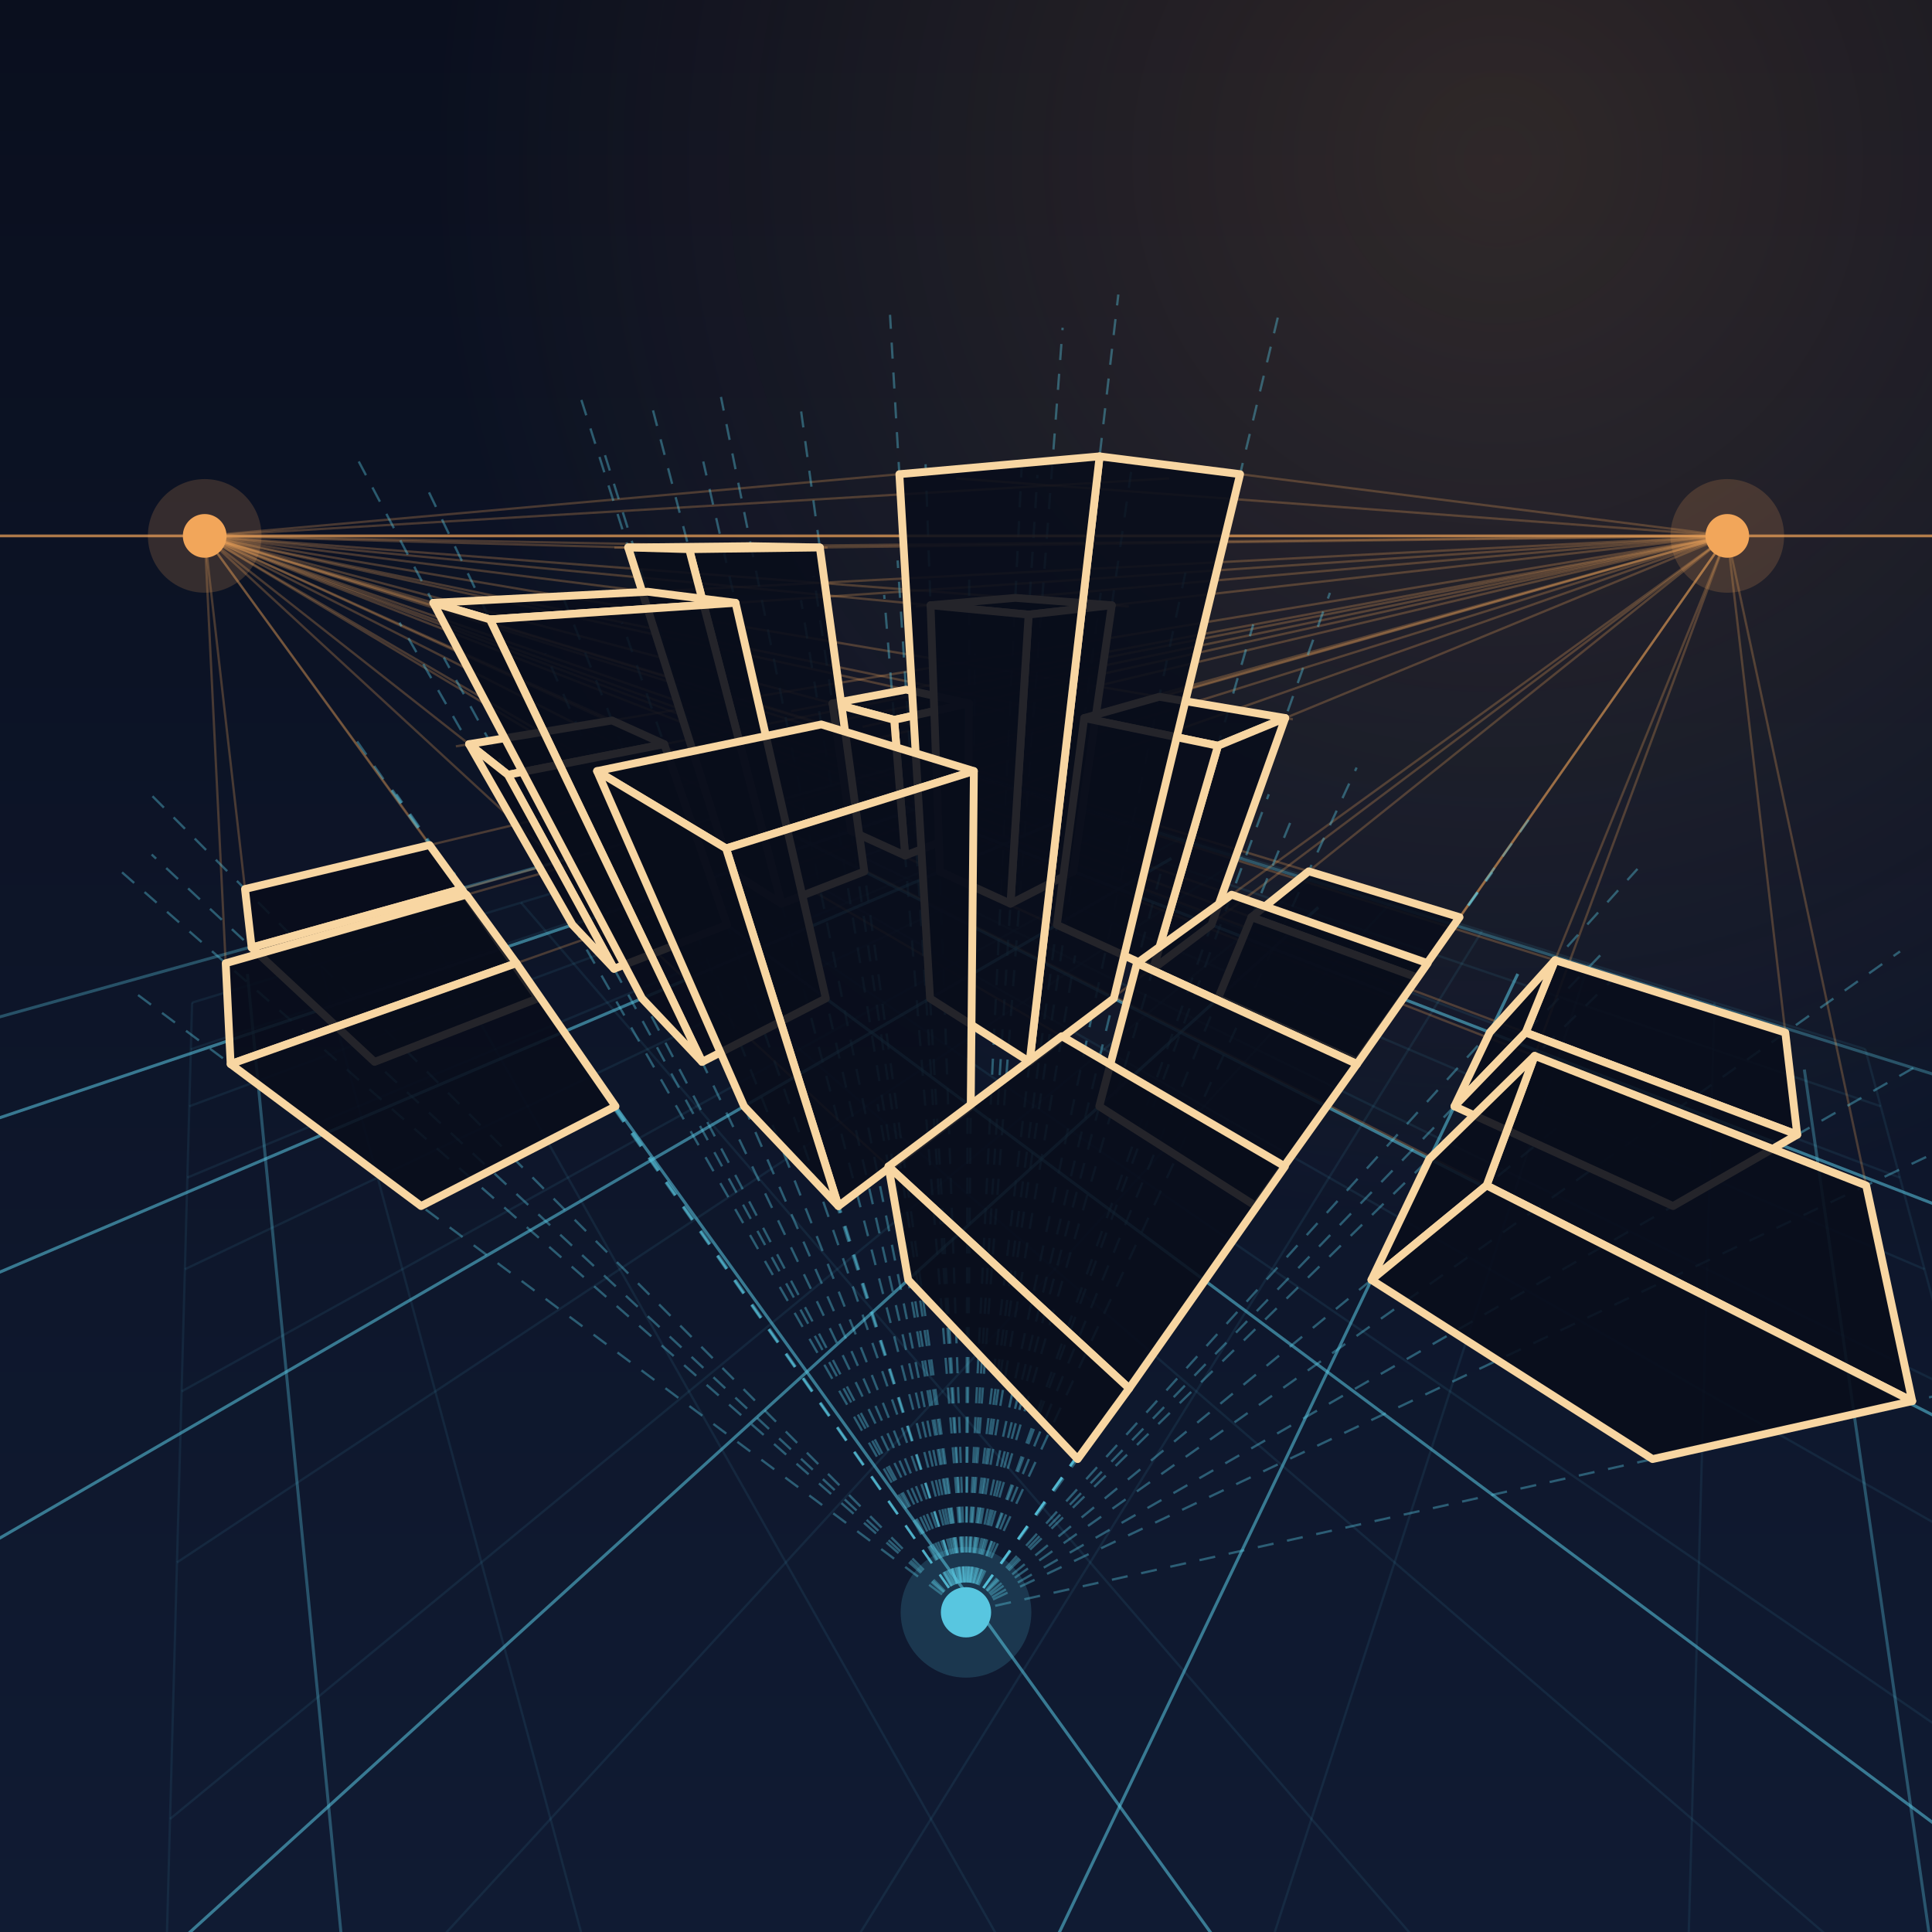
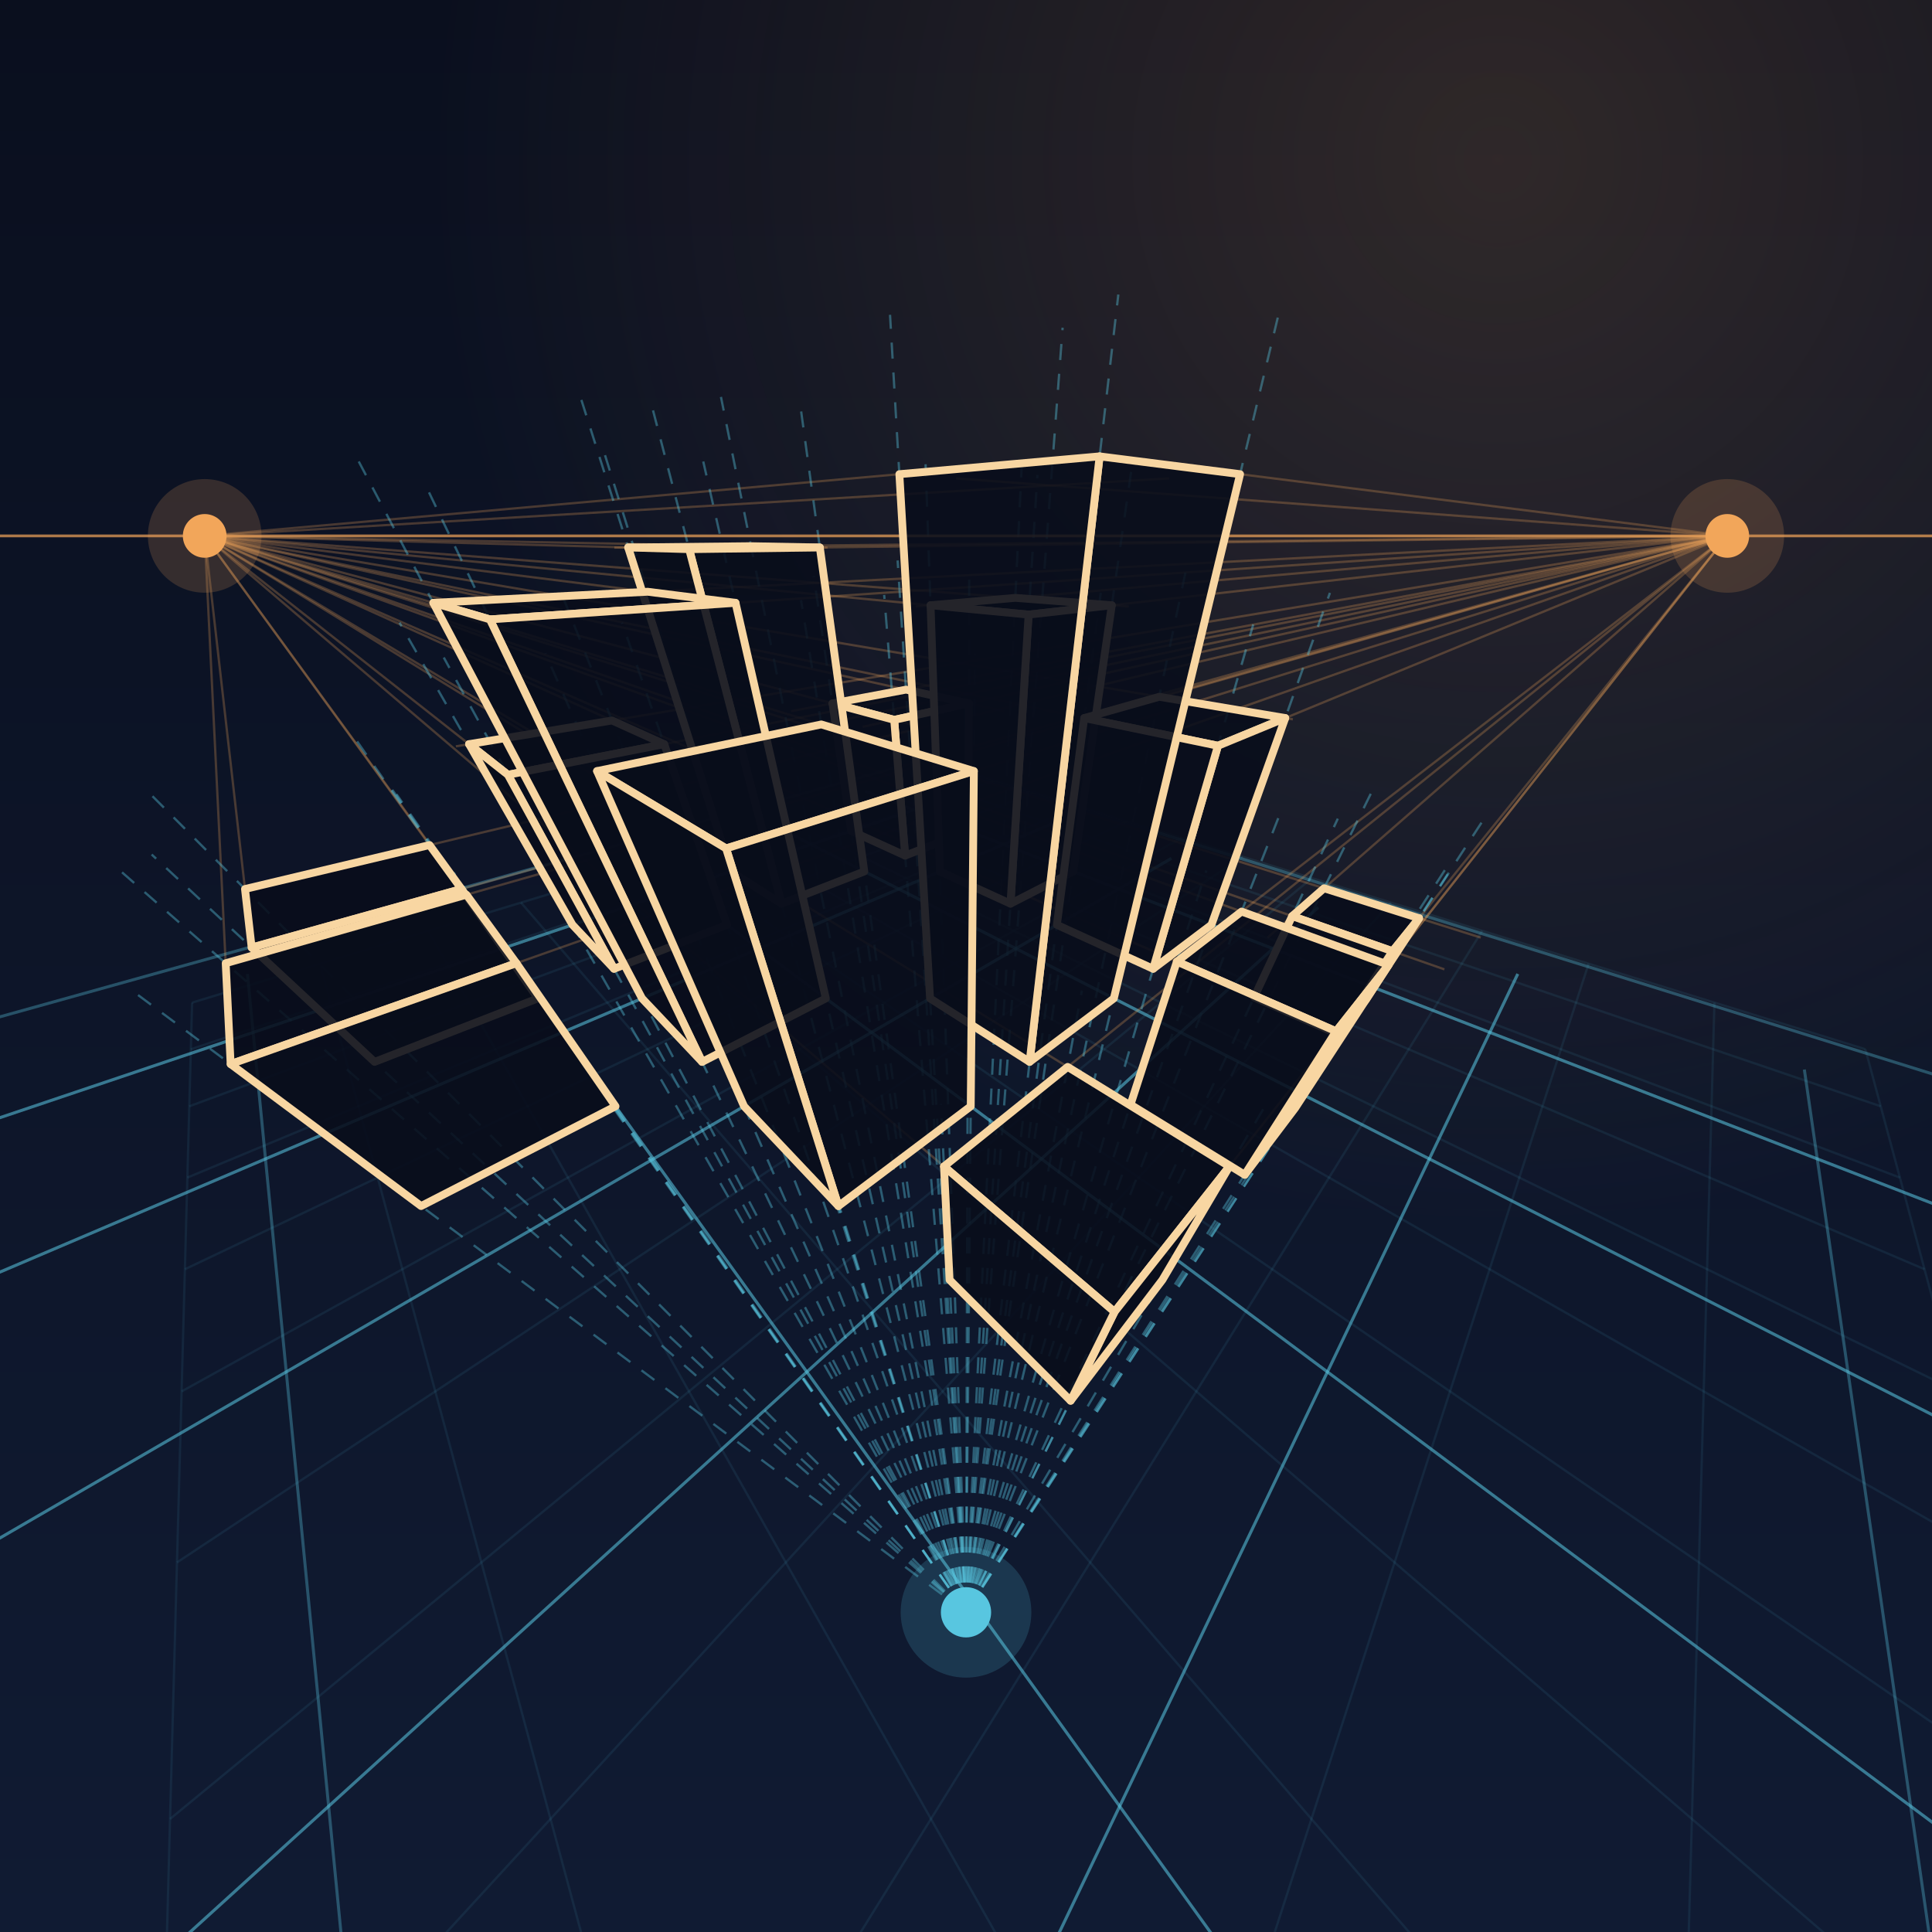
<svg xmlns="http://www.w3.org/2000/svg" viewBox="342 -145 840 840" width="1024" height="1024">
  <defs>
    <linearGradient id="sky" x1="0" y1="0" x2="0" y2="1">
      <stop offset="0" stop-color="#0A0F1E" />
      <stop offset="1" stop-color="#101B33" />
    </linearGradient>
    <radialGradient id="glow" cx="0.773" cy="0.086" r=".55">
      <stop offset="0" stop-color="#F2A65A" stop-opacity=".16" />
      <stop offset="1" stop-color="#F2A65A" stop-opacity="0" />
    </radialGradient>
  </defs>
  <rect id="bg" x="342" y="-145" width="840" height="840" fill="url(#sky)" />
  <rect x="342" y="-145" width="840" height="840" fill="url(#glow)" />
  <g id="art">
    <g id="grid">
      <line x1="408.68" y1="914.67" x2="425.52" y2="290.92" stroke="#58C6E0" stroke-opacity=".09" stroke-width="1" />
      <line x1="653.81" y1="914.67" x2="481.14" y2="274.01" stroke="#58C6E0" stroke-opacity=".09" stroke-width="1" />
      <line x1="898.94" y1="914.67" x2="528.19" y2="259.70" stroke="#58C6E0" stroke-opacity=".09" stroke-width="1" />
      <line x1="1144.07" y1="914.67" x2="568.53" y2="247.44" stroke="#58C6E0" stroke-opacity=".09" stroke-width="1" />
      <line x1="1293.00" y1="831.67" x2="603.49" y2="236.81" stroke="#58C6E0" stroke-opacity=".09" stroke-width="1" />
      <line x1="1243.02" y1="645.84" x2="634.08" y2="227.51" stroke="#58C6E0" stroke-opacity=".09" stroke-width="1" />
      <line x1="1213.03" y1="534.32" x2="661.07" y2="219.31" stroke="#58C6E0" stroke-opacity=".09" stroke-width="1" />
      <line x1="1193.03" y1="459.96" x2="685.07" y2="212.01" stroke="#58C6E0" stroke-opacity=".09" stroke-width="1" />
      <line x1="1178.75" y1="406.84" x2="706.54" y2="205.49" stroke="#58C6E0" stroke-opacity=".09" stroke-width="1" />
      <line x1="1168.03" y1="366.99" x2="725.86" y2="199.61" stroke="#58C6E0" stroke-opacity=".09" stroke-width="1" />
      <line x1="1159.70" y1="336.00" x2="743.34" y2="194.30" stroke="#58C6E0" stroke-opacity=".09" stroke-width="1" />
      <line x1="1153.03" y1="311.20" x2="759.23" y2="189.47" stroke="#58C6E0" stroke-opacity=".09" stroke-width="1" />
      <line x1="1315.32" y1="914.67" x2="1153.03" y2="311.20" stroke="#58C6E0" stroke-opacity=".09" stroke-width="1" />
      <line x1="1070.19" y1="914.67" x2="1087.40" y2="290.92" stroke="#58C6E0" stroke-opacity=".09" stroke-width="1" />
      <line x1="825.06" y1="914.67" x2="1032.71" y2="274.01" stroke="#58C6E0" stroke-opacity=".09" stroke-width="1" />
      <line x1="579.93" y1="914.67" x2="986.43" y2="259.70" stroke="#58C6E0" stroke-opacity=".09" stroke-width="1" />
      <line x1="410.92" y1="831.67" x2="946.76" y2="247.44" stroke="#58C6E0" stroke-opacity=".09" stroke-width="1" />
      <line x1="415.94" y1="645.84" x2="912.38" y2="236.81" stroke="#58C6E0" stroke-opacity=".09" stroke-width="1" />
      <line x1="418.95" y1="534.32" x2="882.30" y2="227.51" stroke="#58C6E0" stroke-opacity=".09" stroke-width="1" />
      <line x1="420.96" y1="459.96" x2="855.76" y2="219.31" stroke="#58C6E0" stroke-opacity=".09" stroke-width="1" />
      <line x1="422.39" y1="406.84" x2="832.16" y2="212.01" stroke="#58C6E0" stroke-opacity=".09" stroke-width="1" />
      <line x1="423.47" y1="366.99" x2="811.05" y2="205.49" stroke="#58C6E0" stroke-opacity=".09" stroke-width="1" />
      <line x1="424.30" y1="336.00" x2="792.05" y2="199.61" stroke="#58C6E0" stroke-opacity=".09" stroke-width="1" />
      <line x1="424.97" y1="311.20" x2="774.86" y2="194.30" stroke="#58C6E0" stroke-opacity=".09" stroke-width="1" />
      <line x1="425.52" y1="290.92" x2="759.23" y2="189.47" stroke="#58C6E0" stroke-opacity=".09" stroke-width="1" />
    </g>
    <g id="roads">
      <line x1="1212.36" y1="914.67" x2="1126.50" y2="320.02" stroke="#58C6E0" stroke-opacity=".34" stroke-width="1.3" />
      <line x1="697.59" y1="914.67" x2="1001.90" y2="278.45" stroke="#58C6E0" stroke-opacity=".34" stroke-width="1.3" />
      <line x1="697.59" y1="914.67" x2="1001.90" y2="278.45" stroke="#58C6E0" stroke-opacity=".34" stroke-width="1.3" />
      <line x1="182.82" y1="914.67" x2="915.16" y2="249.52" stroke="#58C6E0" stroke-opacity=".34" stroke-width="1.3" />
      <line x1="182.82" y1="914.67" x2="915.16" y2="249.52" stroke="#58C6E0" stroke-opacity=".34" stroke-width="1.3" />
      <line x1="-139.62" y1="803.08" x2="851.31" y2="228.21" stroke="#58C6E0" stroke-opacity=".34" stroke-width="1.3" />
      <line x1="-139.62" y1="803.08" x2="851.31" y2="228.21" stroke="#58C6E0" stroke-opacity=".34" stroke-width="1.3" />
      <line x1="89.85" y1="515.52" x2="802.33" y2="211.88" stroke="#58C6E0" stroke-opacity=".34" stroke-width="1.3" />
      <line x1="89.85" y1="515.52" x2="802.33" y2="211.88" stroke="#58C6E0" stroke-opacity=".34" stroke-width="1.3" />
      <line x1="187.70" y1="392.90" x2="763.58" y2="198.95" stroke="#58C6E0" stroke-opacity=".34" stroke-width="1.3" />
      <line x1="187.70" y1="392.90" x2="763.58" y2="198.95" stroke="#58C6E0" stroke-opacity=".34" stroke-width="1.3" />
      <line x1="241.92" y1="324.95" x2="732.15" y2="188.46" stroke="#58C6E0" stroke-opacity=".34" stroke-width="1.3" />
      <line x1="511.64" y1="914.67" x2="449.58" y2="278.45" stroke="#58C6E0" stroke-opacity=".34" stroke-width="1.3" />
      <line x1="1026.41" y1="914.67" x2="547.33" y2="249.52" stroke="#58C6E0" stroke-opacity=".34" stroke-width="1.3" />
      <line x1="1026.41" y1="914.67" x2="547.33" y2="249.52" stroke="#58C6E0" stroke-opacity=".34" stroke-width="1.3" />
      <line x1="1541.18" y1="914.67" x2="619.30" y2="228.21" stroke="#58C6E0" stroke-opacity=".34" stroke-width="1.3" />
      <line x1="1541.18" y1="914.67" x2="619.30" y2="228.21" stroke="#58C6E0" stroke-opacity=".34" stroke-width="1.3" />
      <line x1="1752.00" y1="760.03" x2="674.50" y2="211.88" stroke="#58C6E0" stroke-opacity=".34" stroke-width="1.3" />
      <line x1="1752.00" y1="760.03" x2="674.50" y2="211.88" stroke="#58C6E0" stroke-opacity=".34" stroke-width="1.3" />
      <line x1="1496.76" y1="499.75" x2="718.18" y2="198.95" stroke="#58C6E0" stroke-opacity=".34" stroke-width="1.3" />
      <line x1="1496.76" y1="499.75" x2="718.18" y2="198.95" stroke="#58C6E0" stroke-opacity=".34" stroke-width="1.3" />
      <line x1="1384.04" y1="384.80" x2="753.60" y2="188.46" stroke="#58C6E0" stroke-opacity=".34" stroke-width="1.3" />
    </g>
    <g id="guides">
-       <line x1="431.00" y1="88.00" x2="1066.37" y2="409.95" stroke="#F2A65A" stroke-opacity=".26" stroke-width="1" />
-       <line x1="431.00" y1="88.00" x2="1090.18" y2="345.71" stroke="#F2A65A" stroke-opacity=".26" stroke-width="1" />
-       <line x1="1093.00" y1="88.00" x2="1161.82" y2="409.95" stroke="#F2A65A" stroke-opacity=".26" stroke-width="1" />
-       <line x1="1093.00" y1="88.00" x2="997.50" y2="345.71" stroke="#F2A65A" stroke-opacity=".26" stroke-width="1" />
-       <line x1="431.00" y1="88.00" x2="1085.73" y2="334.18" stroke="#F2A65A" stroke-opacity=".26" stroke-width="1" />
-       <line x1="431.00" y1="88.00" x2="1100.29" y2="298.31" stroke="#F2A65A" stroke-opacity=".26" stroke-width="1" />
-       <line x1="1093.00" y1="88.00" x2="1121.76" y2="334.18" stroke="#F2A65A" stroke-opacity=".26" stroke-width="1" />
-       <line x1="1093.00" y1="88.00" x2="1007.61" y2="298.31" stroke="#F2A65A" stroke-opacity=".26" stroke-width="1" />
-       <line x1="431.00" y1="88.00" x2="769.91" y2="400.53" stroke="#F2A65A" stroke-opacity=".26" stroke-width="1" />
-       <line x1="431.00" y1="88.00" x2="855.80" y2="335.97" stroke="#F2A65A" stroke-opacity=".26" stroke-width="1" />
-       <line x1="1093.00" y1="88.00" x2="873.73" y2="400.53" stroke="#F2A65A" stroke-opacity=".26" stroke-width="1" />
-       <line x1="1093.00" y1="88.00" x2="763.12" y2="335.97" stroke="#F2A65A" stroke-opacity=".26" stroke-width="1" />
-       <line x1="431.00" y1="88.00" x2="893.08" y2="299.80" stroke="#F2A65A" stroke-opacity=".26" stroke-width="1" />
-       <line x1="431.00" y1="88.00" x2="939.99" y2="265.84" stroke="#F2A65A" stroke-opacity=".26" stroke-width="1" />
-       <line x1="1093.00" y1="88.00" x2="944.50" y2="299.80" stroke="#F2A65A" stroke-opacity=".26" stroke-width="1" />
-       <line x1="1093.00" y1="88.00" x2="847.31" y2="265.84" stroke="#F2A65A" stroke-opacity=".26" stroke-width="1" />
-       <line x1="431.00" y1="88.00" x2="949.81" y2="276.97" stroke="#F2A65A" stroke-opacity=".26" stroke-width="1" />
-       <line x1="431.00" y1="88.00" x2="978.17" y2="254.25" stroke="#F2A65A" stroke-opacity=".26" stroke-width="1" />
-       <line x1="1093.00" y1="88.00" x2="960.28" y2="276.97" stroke="#F2A65A" stroke-opacity=".26" stroke-width="1" />
-       <line x1="1093.00" y1="88.00" x2="885.49" y2="254.25" stroke="#F2A65A" stroke-opacity=".26" stroke-width="1" />
+       <line x1="431.00" y1="88.00" x2="797.42" y2="400.53" stroke="#F2A65A" stroke-opacity=".26" stroke-width="1" />
+       <line x1="431.00" y1="88.00" x2="858.72" y2="351.19" stroke="#F2A65A" stroke-opacity=".26" stroke-width="1" />
+       <line x1="1093.00" y1="88.00" x2="846.22" y2="400.53" stroke="#F2A65A" stroke-opacity=".26" stroke-width="1" />
+       <line x1="1093.00" y1="88.00" x2="766.04" y2="351.19" stroke="#F2A65A" stroke-opacity=".26" stroke-width="1" />
+       <line x1="431.00" y1="88.00" x2="912.85" y2="298.99" stroke="#F2A65A" stroke-opacity=".26" stroke-width="1" />
+       <line x1="431.00" y1="88.00" x2="944.91" y2="274.20" stroke="#F2A65A" stroke-opacity=".26" stroke-width="1" />
+       <line x1="1093.00" y1="88.00" x2="925.13" y2="300.61" stroke="#F2A65A" stroke-opacity=".26" stroke-width="1" />
+       <line x1="1093.00" y1="88.00" x2="852.23" y2="274.20" stroke="#F2A65A" stroke-opacity=".26" stroke-width="1" />
+       <line x1="431.00" y1="88.00" x2="970.00" y2="276.46" stroke="#F2A65A" stroke-opacity=".26" stroke-width="1" />
+       <line x1="431.00" y1="88.00" x2="985.80" y2="262.65" stroke="#F2A65A" stroke-opacity=".26" stroke-width="1" />
+       <line x1="1093.00" y1="88.00" x2="940.26" y2="277.49" stroke="#F2A65A" stroke-opacity=".26" stroke-width="1" />
+       <line x1="1093.00" y1="88.00" x2="893.12" y2="262.65" stroke="#F2A65A" stroke-opacity=".26" stroke-width="1" />
      <line x1="431.00" y1="88.00" x2="625.47" y2="204.57" stroke="#F2A65A" stroke-opacity=".26" stroke-width="1" />
      <line x1="431.00" y1="88.00" x2="736.61" y2="181.44" stroke="#F2A65A" stroke-opacity=".26" stroke-width="1" />
      <line x1="1093.00" y1="88.00" x2="719.56" y2="204.57" stroke="#F2A65A" stroke-opacity=".26" stroke-width="1" />
      <line x1="1093.00" y1="88.00" x2="643.93" y2="181.44" stroke="#F2A65A" stroke-opacity=".26" stroke-width="1" />
      <line x1="431.00" y1="88.00" x2="775.31" y2="57.40" stroke="#F2A65A" stroke-opacity=".26" stroke-width="1" />
      <line x1="431.00" y1="88.00" x2="850.35" y2="62.99" stroke="#F2A65A" stroke-opacity=".26" stroke-width="1" />
      <line x1="1093.00" y1="88.00" x2="851.51" y2="57.40" stroke="#F2A65A" stroke-opacity=".26" stroke-width="1" />
      <line x1="1093.00" y1="88.00" x2="757.67" y2="62.99" stroke="#F2A65A" stroke-opacity=".26" stroke-width="1" />
      <line x1="431.00" y1="88.00" x2="866.93" y2="178.28" stroke="#F2A65A" stroke-opacity=".26" stroke-width="1" />
      <line x1="431.00" y1="88.00" x2="904.11" y2="167.75" stroke="#F2A65A" stroke-opacity=".26" stroke-width="1" />
      <line x1="1093.00" y1="88.00" x2="873.89" y2="178.28" stroke="#F2A65A" stroke-opacity=".26" stroke-width="1" />
      <line x1="1093.00" y1="88.00" x2="811.43" y2="167.75" stroke="#F2A65A" stroke-opacity=".26" stroke-width="1" />
      <line x1="431.00" y1="88.00" x2="441.40" y2="299.80" stroke="#F2A65A" stroke-opacity=".26" stroke-width="1" />
      <line x1="431.00" y1="88.00" x2="560.74" y2="265.84" stroke="#F2A65A" stroke-opacity=".26" stroke-width="1" />
      <line x1="1093.00" y1="88.00" x2="492.83" y2="299.80" stroke="#F2A65A" stroke-opacity=".26" stroke-width="1" />
      <line x1="1093.00" y1="88.00" x2="468.06" y2="265.84" stroke="#F2A65A" stroke-opacity=".26" stroke-width="1" />
      <line x1="431.00" y1="88.00" x2="544.31" y2="121.17" stroke="#F2A65A" stroke-opacity=".26" stroke-width="1" />
      <line x1="431.00" y1="88.00" x2="650.53" y2="115.68" stroke="#F2A65A" stroke-opacity=".26" stroke-width="1" />
      <line x1="1093.00" y1="88.00" x2="601.42" y2="121.17" stroke="#F2A65A" stroke-opacity=".26" stroke-width="1" />
      <line x1="1093.00" y1="88.00" x2="557.85" y2="115.68" stroke="#F2A65A" stroke-opacity=".26" stroke-width="1" />
      <line x1="431.00" y1="88.00" x2="790.77" y2="122.37" stroke="#F2A65A" stroke-opacity=".26" stroke-width="1" />
      <line x1="431.00" y1="88.00" x2="832.78" y2="118.71" stroke="#F2A65A" stroke-opacity=".26" stroke-width="1" />
      <line x1="1093.00" y1="88.00" x2="787.93" y2="122.37" stroke="#F2A65A" stroke-opacity=".26" stroke-width="1" />
      <line x1="1093.00" y1="88.00" x2="740.10" y2="118.71" stroke="#F2A65A" stroke-opacity=".26" stroke-width="1" />
      <line x1="431.00" y1="88.00" x2="450.97" y2="263.02" stroke="#F2A65A" stroke-opacity=".26" stroke-width="1" />
      <line x1="431.00" y1="88.00" x2="542.45" y2="241.23" stroke="#F2A65A" stroke-opacity=".26" stroke-width="1" />
      <line x1="1093.00" y1="88.00" x2="465.61" y2="263.02" stroke="#F2A65A" stroke-opacity=".26" stroke-width="1" />
      <line x1="1093.00" y1="88.00" x2="449.77" y2="241.23" stroke="#F2A65A" stroke-opacity=".26" stroke-width="1" />
      <line x1="431.00" y1="88.00" x2="562.03" y2="191.22" stroke="#F2A65A" stroke-opacity=".26" stroke-width="1" />
      <line x1="431.00" y1="88.00" x2="632.88" y2="179.49" stroke="#F2A65A" stroke-opacity=".26" stroke-width="1" />
      <line x1="1093.00" y1="88.00" x2="566.08" y2="191.22" stroke="#F2A65A" stroke-opacity=".26" stroke-width="1" />
      <line x1="1093.00" y1="88.00" x2="540.20" y2="179.49" stroke="#F2A65A" stroke-opacity=".26" stroke-width="1" />
      <line x1="431.00" y1="88.00" x2="640.90" y2="93.74" stroke="#F2A65A" stroke-opacity=".26" stroke-width="1" />
      <line x1="431.00" y1="88.00" x2="701.80" y2="93.10" stroke="#F2A65A" stroke-opacity=".26" stroke-width="1" />
      <line x1="1093.00" y1="88.00" x2="643.21" y2="93.74" stroke="#F2A65A" stroke-opacity=".26" stroke-width="1" />
      <line x1="1093.00" y1="88.00" x2="609.12" y2="93.10" stroke="#F2A65A" stroke-opacity=".26" stroke-width="1" />
      <line x1="431.00" y1="88.00" x2="742.15" y2="171.02" stroke="#F2A65A" stroke-opacity=".26" stroke-width="1" />
      <line x1="431.00" y1="88.00" x2="778.61" y2="164.20" stroke="#F2A65A" stroke-opacity=".26" stroke-width="1" />
      <line x1="1093.00" y1="88.00" x2="717.07" y2="171.02" stroke="#F2A65A" stroke-opacity=".26" stroke-width="1" />
      <line x1="1093.00" y1="88.00" x2="685.93" y2="164.20" stroke="#F2A65A" stroke-opacity=".26" stroke-width="1" />
    </g>
    <g id="nadir-rays">
-       <line x1="762.00" y1="556.00" x2="1231.01" y2="451.33" stroke="#58C6E0" stroke-opacity=".40" stroke-width="1" stroke-dasharray="7 6" />
-       <line x1="762.00" y1="556.00" x2="1208.16" y2="344.43" stroke="#58C6E0" stroke-opacity=".40" stroke-width="1" stroke-dasharray="7 6" />
-       <line x1="762.00" y1="556.00" x2="1020.03" y2="344.43" stroke="#58C6E0" stroke-opacity=".40" stroke-width="1" stroke-dasharray="7 6" />
-       <line x1="762.00" y1="556.00" x2="1043.84" y2="280.19" stroke="#58C6E0" stroke-opacity=".40" stroke-width="1" stroke-dasharray="7 6" />
-       <line x1="762.00" y1="556.00" x2="1174.01" y2="319.27" stroke="#58C6E0" stroke-opacity=".40" stroke-width="1" stroke-dasharray="7 6" />
-       <line x1="762.00" y1="556.00" x2="1168.10" y2="268.66" stroke="#58C6E0" stroke-opacity=".40" stroke-width="1" stroke-dasharray="7 6" />
-       <line x1="762.00" y1="556.00" x2="1039.39" y2="268.66" stroke="#58C6E0" stroke-opacity=".40" stroke-width="1" stroke-dasharray="7 6" />
-       <line x1="762.00" y1="556.00" x2="1053.95" y2="232.79" stroke="#58C6E0" stroke-opacity=".40" stroke-width="1" stroke-dasharray="7 6" />
-       <line x1="762.00" y1="556.00" x2="842.88" y2="445.03" stroke="#58C6E0" stroke-opacity=".40" stroke-width="1" stroke-dasharray="7 6" />
-       <line x1="762.00" y1="556.00" x2="920.07" y2="335.01" stroke="#58C6E0" stroke-opacity=".40" stroke-width="1" stroke-dasharray="7 6" />
-       <line x1="762.00" y1="556.00" x2="723.57" y2="335.01" stroke="#58C6E0" stroke-opacity=".40" stroke-width="1" stroke-dasharray="7 6" />
-       <line x1="762.00" y1="556.00" x2="809.46" y2="270.45" stroke="#58C6E0" stroke-opacity=".40" stroke-width="1" stroke-dasharray="7 6" />
-       <line x1="762.00" y1="556.00" x2="955.79" y2="284.27" stroke="#58C6E0" stroke-opacity=".40" stroke-width="1" stroke-dasharray="7 6" />
-       <line x1="762.00" y1="556.00" x2="990.84" y2="234.28" stroke="#58C6E0" stroke-opacity=".40" stroke-width="1" stroke-dasharray="7 6" />
-       <line x1="762.00" y1="556.00" x2="846.74" y2="234.28" stroke="#58C6E0" stroke-opacity=".40" stroke-width="1" stroke-dasharray="7 6" />
-       <line x1="762.00" y1="556.00" x2="893.65" y2="200.32" stroke="#58C6E0" stroke-opacity=".40" stroke-width="1" stroke-dasharray="7 6" />
-       <line x1="762.00" y1="556.00" x2="985.60" y2="241.37" stroke="#58C6E0" stroke-opacity=".40" stroke-width="1" stroke-dasharray="7 6" />
-       <line x1="762.00" y1="556.00" x2="1006.62" y2="211.45" stroke="#58C6E0" stroke-opacity=".40" stroke-width="1" stroke-dasharray="7 6" />
-       <line x1="762.00" y1="556.00" x2="903.47" y2="211.45" stroke="#58C6E0" stroke-opacity=".40" stroke-width="1" stroke-dasharray="7 6" />
-       <line x1="762.00" y1="556.00" x2="931.83" y2="188.73" stroke="#58C6E0" stroke-opacity=".40" stroke-width="1" stroke-dasharray="7 6" />
+       <line x1="762.00" y1="556.00" x2="835.62" y2="407.12" stroke="#58C6E0" stroke-opacity=".40" stroke-width="1" stroke-dasharray="7 6" />
+       <line x1="762.00" y1="556.00" x2="892.56" y2="335.01" stroke="#58C6E0" stroke-opacity=".40" stroke-width="1" stroke-dasharray="7 6" />
+       <line x1="762.00" y1="556.00" x2="751.08" y2="335.01" stroke="#58C6E0" stroke-opacity=".40" stroke-width="1" stroke-dasharray="7 6" />
+       <line x1="762.00" y1="556.00" x2="812.38" y2="285.67" stroke="#58C6E0" stroke-opacity=".40" stroke-width="1" stroke-dasharray="7 6" />
+       <line x1="762.00" y1="556.00" x2="945.45" y2="268.04" stroke="#58C6E0" stroke-opacity=".40" stroke-width="1" stroke-dasharray="7 6" />
+       <line x1="762.00" y1="556.00" x2="971.47" y2="235.09" stroke="#58C6E0" stroke-opacity=".40" stroke-width="1" stroke-dasharray="7 6" />
+       <line x1="762.00" y1="556.00" x2="866.51" y2="233.47" stroke="#58C6E0" stroke-opacity=".40" stroke-width="1" stroke-dasharray="7 6" />
+       <line x1="762.00" y1="556.00" x2="898.57" y2="208.68" stroke="#58C6E0" stroke-opacity=".40" stroke-width="1" stroke-dasharray="7 6" />
+       <line x1="762.00" y1="556.00" x2="973.41" y2="228.33" stroke="#58C6E0" stroke-opacity=".40" stroke-width="1" stroke-dasharray="7 6" />
+       <line x1="762.00" y1="556.00" x2="986.60" y2="211.97" stroke="#58C6E0" stroke-opacity=".40" stroke-width="1" stroke-dasharray="7 6" />
+       <line x1="762.00" y1="556.00" x2="923.66" y2="210.94" stroke="#58C6E0" stroke-opacity=".40" stroke-width="1" stroke-dasharray="7 6" />
+       <line x1="762.00" y1="556.00" x2="939.46" y2="197.13" stroke="#58C6E0" stroke-opacity=".40" stroke-width="1" stroke-dasharray="7 6" />
      <line x1="762.00" y1="556.00" x2="643.09" y2="177.38" stroke="#58C6E0" stroke-opacity=".40" stroke-width="1" stroke-dasharray="7 6" />
      <line x1="762.00" y1="556.00" x2="765.90" y2="139.05" stroke="#58C6E0" stroke-opacity=".40" stroke-width="1" stroke-dasharray="7 6" />
      <line x1="762.00" y1="556.00" x2="579.13" y2="139.05" stroke="#58C6E0" stroke-opacity=".40" stroke-width="1" stroke-dasharray="7 6" />
      <line x1="762.00" y1="556.00" x2="690.27" y2="115.92" stroke="#58C6E0" stroke-opacity=".40" stroke-width="1" stroke-dasharray="7 6" />
      <line x1="762.00" y1="556.00" x2="828.23" y2="-16.94" stroke="#58C6E0" stroke-opacity=".40" stroke-width="1" stroke-dasharray="7 6" />
      <line x1="762.00" y1="556.00" x2="897.85" y2="-8.12" stroke="#58C6E0" stroke-opacity=".40" stroke-width="1" stroke-dasharray="7 6" />
      <line x1="762.00" y1="556.00" x2="728.97" y2="-8.12" stroke="#58C6E0" stroke-opacity=".40" stroke-width="1" stroke-dasharray="7 6" />
      <line x1="762.00" y1="556.00" x2="804.01" y2="-2.53" stroke="#58C6E0" stroke-opacity=".40" stroke-width="1" stroke-dasharray="7 6" />
      <line x1="762.00" y1="556.00" x2="886.90" y2="126.49" stroke="#58C6E0" stroke-opacity=".40" stroke-width="1" stroke-dasharray="7 6" />
      <line x1="762.00" y1="556.00" x2="920.23" y2="112.76" stroke="#58C6E0" stroke-opacity=".40" stroke-width="1" stroke-dasharray="7 6" />
      <line x1="762.00" y1="556.00" x2="820.59" y2="112.76" stroke="#58C6E0" stroke-opacity=".40" stroke-width="1" stroke-dasharray="7 6" />
      <line x1="762.00" y1="556.00" x2="857.77" y2="102.23" stroke="#58C6E0" stroke-opacity=".40" stroke-width="1" stroke-dasharray="7 6" />
      <line x1="762.00" y1="556.00" x2="397.52" y2="284.27" stroke="#58C6E0" stroke-opacity=".40" stroke-width="1" stroke-dasharray="7 6" />
      <line x1="762.00" y1="556.00" x2="539.17" y2="234.28" stroke="#58C6E0" stroke-opacity=".40" stroke-width="1" stroke-dasharray="7 6" />
      <line x1="762.00" y1="556.00" x2="395.06" y2="234.28" stroke="#58C6E0" stroke-opacity=".40" stroke-width="1" stroke-dasharray="7 6" />
      <line x1="762.00" y1="556.00" x2="514.40" y2="200.32" stroke="#58C6E0" stroke-opacity=".40" stroke-width="1" stroke-dasharray="7 6" />
      <line x1="762.00" y1="556.00" x2="526.03" y2="63.87" stroke="#58C6E0" stroke-opacity=".40" stroke-width="1" stroke-dasharray="7 6" />
      <line x1="762.00" y1="556.00" x2="647.76" y2="55.65" stroke="#58C6E0" stroke-opacity=".40" stroke-width="1" stroke-dasharray="7 6" />
      <line x1="762.00" y1="556.00" x2="497.97" y2="55.65" stroke="#58C6E0" stroke-opacity=".40" stroke-width="1" stroke-dasharray="7 6" />
      <line x1="762.00" y1="556.00" x2="604.19" y2="50.16" stroke="#58C6E0" stroke-opacity=".40" stroke-width="1" stroke-dasharray="7 6" />
      <line x1="762.00" y1="556.00" x2="793.05" y2="61.49" stroke="#58C6E0" stroke-opacity=".40" stroke-width="1" stroke-dasharray="7 6" />
      <line x1="762.00" y1="556.00" x2="834.27" y2="56.85" stroke="#58C6E0" stroke-opacity=".40" stroke-width="1" stroke-dasharray="7 6" />
      <line x1="762.00" y1="556.00" x2="744.43" y2="56.85" stroke="#58C6E0" stroke-opacity=".40" stroke-width="1" stroke-dasharray="7 6" />
      <line x1="762.00" y1="556.00" x2="786.44" y2="53.19" stroke="#58C6E0" stroke-opacity=".40" stroke-width="1" stroke-dasharray="7 6" />
      <line x1="762.00" y1="556.00" x2="407.94" y2="226.52" stroke="#58C6E0" stroke-opacity=".40" stroke-width="1" stroke-dasharray="7 6" />
      <line x1="762.00" y1="556.00" x2="511.95" y2="197.50" stroke="#58C6E0" stroke-opacity=".40" stroke-width="1" stroke-dasharray="7 6" />
      <line x1="762.00" y1="556.00" x2="404.63" y2="197.50" stroke="#58C6E0" stroke-opacity=".40" stroke-width="1" stroke-dasharray="7 6" />
      <line x1="762.00" y1="556.00" x2="496.11" y2="175.71" stroke="#58C6E0" stroke-opacity=".40" stroke-width="1" stroke-dasharray="7 6" />
      <line x1="762.00" y1="556.00" x2="534.95" y2="140.88" stroke="#58C6E0" stroke-opacity=".40" stroke-width="1" stroke-dasharray="7 6" />
      <line x1="762.00" y1="556.00" x2="612.42" y2="125.70" stroke="#58C6E0" stroke-opacity=".40" stroke-width="1" stroke-dasharray="7 6" />
      <line x1="762.00" y1="556.00" x2="515.69" y2="125.70" stroke="#58C6E0" stroke-opacity=".40" stroke-width="1" stroke-dasharray="7 6" />
      <line x1="762.00" y1="556.00" x2="586.54" y2="113.97" stroke="#58C6E0" stroke-opacity=".40" stroke-width="1" stroke-dasharray="7 6" />
      <line x1="762.00" y1="556.00" x2="624.78" y2="29.04" stroke="#58C6E0" stroke-opacity=".40" stroke-width="1" stroke-dasharray="7 6" />
      <line x1="762.00" y1="556.00" x2="689.55" y2="28.22" stroke="#58C6E0" stroke-opacity=".40" stroke-width="1" stroke-dasharray="7 6" />
      <line x1="762.00" y1="556.00" x2="594.56" y2="28.22" stroke="#58C6E0" stroke-opacity=".40" stroke-width="1" stroke-dasharray="7 6" />
      <line x1="762.00" y1="556.00" x2="655.46" y2="27.58" stroke="#58C6E0" stroke-opacity=".40" stroke-width="1" stroke-dasharray="7 6" />
      <line x1="762.00" y1="556.00" x2="726.42" y2="113.67" stroke="#58C6E0" stroke-opacity=".40" stroke-width="1" stroke-dasharray="7 6" />
      <line x1="762.00" y1="556.00" x2="763.41" y2="105.50" stroke="#58C6E0" stroke-opacity=".40" stroke-width="1" stroke-dasharray="7 6" />
      <line x1="762.00" y1="556.00" x2="695.81" y2="105.50" stroke="#58C6E0" stroke-opacity=".40" stroke-width="1" stroke-dasharray="7 6" />
      <line x1="762.00" y1="556.00" x2="732.27" y2="98.68" stroke="#58C6E0" stroke-opacity=".40" stroke-width="1" stroke-dasharray="7 6" />
    </g>
    <line x1="292.00" y1="88.00" x2="1232.00" y2="88.00" stroke="#F2A65A" stroke-opacity=".70" stroke-width="1.2" />
    <g id="boxes">
      <path d="M730.79,167.99L703.94,160.83L735.92,154.84L763.24,160.83Z" fill="#080D1B" fill-opacity=".88" stroke="#F8D6A2" stroke-width="3.4" stroke-linejoin="round" />
      <path d="M735.54,226.99L763.06,216.29L763.24,160.83L730.79,167.99Z" fill="#080D1B" fill-opacity=".88" stroke="#F8D6A2" stroke-width="3.4" stroke-linejoin="round" />
      <path d="M735.54,226.99L712.09,216.29L703.94,160.83L730.79,167.99Z" fill="#080D1B" fill-opacity=".88" stroke="#F8D6A2" stroke-width="3.4" stroke-linejoin="round" />
      <path d="M789.23,122.22L746.59,118.15L783.44,114.94L825.39,118.15Z" fill="#080D1B" fill-opacity=".88" stroke="#F8D6A2" stroke-width="3.4" stroke-linejoin="round" />
      <path d="M781.34,247.90L808.63,233.90L825.39,118.15L789.23,122.22Z" fill="#080D1B" fill-opacity=".88" stroke="#F8D6A2" stroke-width="3.4" stroke-linejoin="round" />
      <path d="M781.34,247.90L750.66,233.90L746.59,118.15L789.23,122.22Z" fill="#080D1B" fill-opacity=".88" stroke="#F8D6A2" stroke-width="3.4" stroke-linejoin="round" />
      <path d="M641.64,93.76L615.12,93.03L668.55,92.47L698.45,93.03Z" fill="#080D1B" fill-opacity=".88" stroke="#F8D6A2" stroke-width="3.4" stroke-linejoin="round" />
      <path d="M681.77,247.90L717.78,233.90L698.45,93.03L641.64,93.76Z" fill="#080D1B" fill-opacity=".88" stroke="#F8D6A2" stroke-width="3.4" stroke-linejoin="round" />
      <path d="M681.77,247.90L659.81,233.90L615.12,93.03L641.64,93.76Z" fill="#080D1B" fill-opacity=".88" stroke="#F8D6A2" stroke-width="3.4" stroke-linejoin="round" />
      <path d="M562.84,191.86L545.94,178.54L608.09,168.26L630.79,178.54Z" fill="#080D1B" fill-opacity=".88" stroke="#F8D6A2" stroke-width="3.4" stroke-linejoin="round" />
      <path d="M608.97,276.21L658.10,257.10L630.79,178.54L562.84,191.86Z" fill="#080D1B" fill-opacity=".88" stroke="#F8D6A2" stroke-width="3.4" stroke-linejoin="round" />
      <path d="M608.97,276.21L590.91,257.10L545.94,178.54L562.84,191.86Z" fill="#080D1B" fill-opacity=".88" stroke="#F8D6A2" stroke-width="3.4" stroke-linejoin="round" />
+       <path d="M947.45,268.57L903.81,253.31L917.67,241.20L959.02,254.22Z" fill="#080D1B" fill-opacity=".88" stroke="#F8D6A2" stroke-width="3.4" stroke-linejoin="round" />
+       <path d="M924.08,304.79L935.94,289.58L959.02,254.22L947.45,268.57Z" fill="#080D1B" fill-opacity=".88" stroke="#F8D6A2" stroke-width="3.4" stroke-linejoin="round" />
+       <path d="M924.08,304.79L887.27,288.61L903.81,253.31L947.45,268.57Z" fill="#080D1B" fill-opacity=".88" stroke="#F8D6A2" stroke-width="3.4" stroke-linejoin="round" />
      <path d="M871.56,179.24L813.40,167.19L846.01,157.95L900.80,167.19Z" fill="#080D1B" fill-opacity=".88" stroke="#F8D6A2" stroke-width="3.4" stroke-linejoin="round" />
      <path d="M843.37,276.21L868.70,257.10L900.80,167.19L871.56,179.24Z" fill="#080D1B" fill-opacity=".88" stroke="#F8D6A2" stroke-width="3.4" stroke-linejoin="round" />
      <path d="M843.37,276.21L801.51,257.10L813.40,167.19L871.56,179.24Z" fill="#080D1B" fill-opacity=".88" stroke="#F8D6A2" stroke-width="3.4" stroke-linejoin="round" />
-       <path d="M958.14,280.01L886.10,253.77L910.98,233.84L976.58,253.77Z" fill="#080D1B" fill-opacity=".88" stroke="#F8D6A2" stroke-width="3.4" stroke-linejoin="round" />
-       <path d="M932.07,316.69L871.59,289.09L886.10,253.77L958.14,280.01Z" fill="#080D1B" fill-opacity=".88" stroke="#F8D6A2" stroke-width="3.4" stroke-linejoin="round" />
      <path d="M451.42,266.98L448.52,241.53L528.76,222.41L542.66,241.53Z" fill="#080D1B" fill-opacity=".88" stroke="#F8D6A2" stroke-width="3.4" stroke-linejoin="round" />
      <path d="M504.85,316.69L575.84,289.09L542.66,241.53L451.42,266.98Z" fill="#080D1B" fill-opacity=".88" stroke="#F8D6A2" stroke-width="3.4" stroke-linejoin="round" />
-       <path d="M1123.41,348.34L1005.32,303.94L1018.10,272.48L1118.22,303.94Z" fill="#080D1B" fill-opacity=".88" stroke="#F8D6A2" stroke-width="3.4" stroke-linejoin="round" />
-       <path d="M974.38,336.00L989.75,303.87L1018.10,272.48L1005.32,303.94Z" fill="#080D1B" fill-opacity=".88" stroke="#F8D6A2" stroke-width="3.4" stroke-linejoin="round" />
-       <path d="M1069.41,379.37L974.38,336.00L1005.32,303.94L1123.41,348.34Z" fill="#080D1B" fill-opacity=".88" stroke="#F8D6A2" stroke-width="3.4" stroke-linejoin="round" />
-       <path d="M932.00,317.64L836.33,273.79L877.48,244.00L962.74,273.79Z" fill="#080D1B" fill-opacity=".88" stroke="#F8D6A2" stroke-width="3.4" stroke-linejoin="round" />
-       <path d="M887.97,379.37L819.94,336.00L836.33,273.79L932.00,317.64Z" fill="#080D1B" fill-opacity=".88" stroke="#F8D6A2" stroke-width="3.4" stroke-linejoin="round" />
+       <path d="M922.92,303.40L853.68,273.08L881.80,251.33L945.74,274.50Z" fill="#080D1B" fill-opacity=".88" stroke="#F8D6A2" stroke-width="3.4" stroke-linejoin="round" />
+       <path d="M883.19,365.77L905.12,336.74L945.74,274.50L922.92,303.40Z" fill="#080D1B" fill-opacity=".88" stroke="#F8D6A2" stroke-width="3.4" stroke-linejoin="round" />
+       <path d="M883.19,365.77L833.53,335.26L853.68,273.08L922.92,303.40Z" fill="#080D1B" fill-opacity=".88" stroke="#F8D6A2" stroke-width="3.4" stroke-linejoin="round" />
      <path d="M442.28,317.64L440.13,273.79L544.80,244.00L566.53,273.79Z" fill="#080D1B" fill-opacity=".88" stroke="#F8D6A2" stroke-width="3.4" stroke-linejoin="round" />
      <path d="M525.09,379.37L609.62,336.00L566.53,273.79L442.28,317.64Z" fill="#080D1B" fill-opacity=".88" stroke="#F8D6A2" stroke-width="3.4" stroke-linejoin="round" />
      <path d="M555.01,124.30L530.40,117.10L623.57,112.28L661.79,117.10Z" fill="#080D1B" fill-opacity=".88" stroke="#F8D6A2" stroke-width="3.4" stroke-linejoin="round" />
      <path d="M647.26,316.69L701.06,289.09L661.79,117.10L555.01,124.30Z" fill="#080D1B" fill-opacity=".88" stroke="#F8D6A2" stroke-width="3.4" stroke-linejoin="round" />
      <path d="M647.26,316.69L621.15,289.09L530.40,117.10L555.01,124.30Z" fill="#080D1B" fill-opacity=".88" stroke="#F8D6A2" stroke-width="3.4" stroke-linejoin="round" />
      <path d="M789.66,316.69L826.28,289.09L881.17,61.16L820.10,53.42Z" fill="#080D1B" fill-opacity=".88" stroke="#F8D6A2" stroke-width="3.4" stroke-linejoin="round" />
      <path d="M789.66,316.69L746.37,289.09L733.03,61.16L820.10,53.42Z" fill="#080D1B" fill-opacity=".88" stroke="#F8D6A2" stroke-width="3.4" stroke-linejoin="round" />
+       <path d="M826.58,425.40L752.42,362.15L806.19,318.87L876.53,362.15Z" fill="#080D1B" fill-opacity=".88" stroke="#F8D6A2" stroke-width="3.4" stroke-linejoin="round" />
+       <path d="M807.49,464.02L847.40,411.46L876.53,362.15L826.58,425.40Z" fill="#080D1B" fill-opacity=".88" stroke="#F8D6A2" stroke-width="3.4" stroke-linejoin="round" />
+       <path d="M807.49,464.02L754.86,411.46L752.42,362.15L826.58,425.40Z" fill="#080D1B" fill-opacity=".88" stroke="#F8D6A2" stroke-width="3.4" stroke-linejoin="round" />
      <path d="M657.69,223.88L601.59,190.25L699.08,169.97L765.42,190.25Z" fill="#080D1B" fill-opacity=".88" stroke="#F8D6A2" stroke-width="3.4" stroke-linejoin="round" />
      <path d="M706.53,379.37L764.06,336.00L765.42,190.25L657.69,223.88Z" fill="#080D1B" fill-opacity=".88" stroke="#F8D6A2" stroke-width="3.4" stroke-linejoin="round" />
      <path d="M706.53,379.37L665.51,336.00L601.59,190.25L657.69,223.88Z" fill="#080D1B" fill-opacity=".88" stroke="#F8D6A2" stroke-width="3.4" stroke-linejoin="round" />
-       <path d="M1173.41,464.18L988.34,370.41L1009.23,314.06L1153.37,370.41Z" fill="#080D1B" fill-opacity=".88" stroke="#F8D6A2" stroke-width="3.4" stroke-linejoin="round" />
-       <path d="M938.28,411.46L963.44,358.87L1009.23,314.06L988.34,370.41Z" fill="#080D1B" fill-opacity=".88" stroke="#F8D6A2" stroke-width="3.4" stroke-linejoin="round" />
-       <path d="M1060.50,489.38L938.28,411.46L988.34,370.41L1173.41,464.18Z" fill="#080D1B" fill-opacity=".88" stroke="#F8D6A2" stroke-width="3.4" stroke-linejoin="round" />
-       <path d="M832.95,458.66L728.29,362.15L803.63,305.52L900.66,362.15Z" fill="#080D1B" fill-opacity=".88" stroke="#F8D6A2" stroke-width="3.4" stroke-linejoin="round" />
-       <path d="M810.55,489.38L736.87,411.46L728.29,362.15L832.95,458.66Z" fill="#080D1B" fill-opacity=".88" stroke="#F8D6A2" stroke-width="3.4" stroke-linejoin="round" />
    </g>
    <circle cx="431.00" cy="88.00" r="24.7" fill="#F2A65A" fill-opacity=".18" />
    <circle cx="431.00" cy="88.00" r="9.5" fill="#F2A65A" />
    <circle cx="1093.00" cy="88.00" r="24.7" fill="#F2A65A" fill-opacity=".18" />
    <circle cx="1093.00" cy="88.00" r="9.5" fill="#F2A65A" />
    <circle cx="762.00" cy="556.00" r="28.405" fill="#58C6E0" fill-opacity=".18" />
    <circle cx="762.00" cy="556.00" r="10.925" fill="#58C6E0" />
  </g>
</svg>
